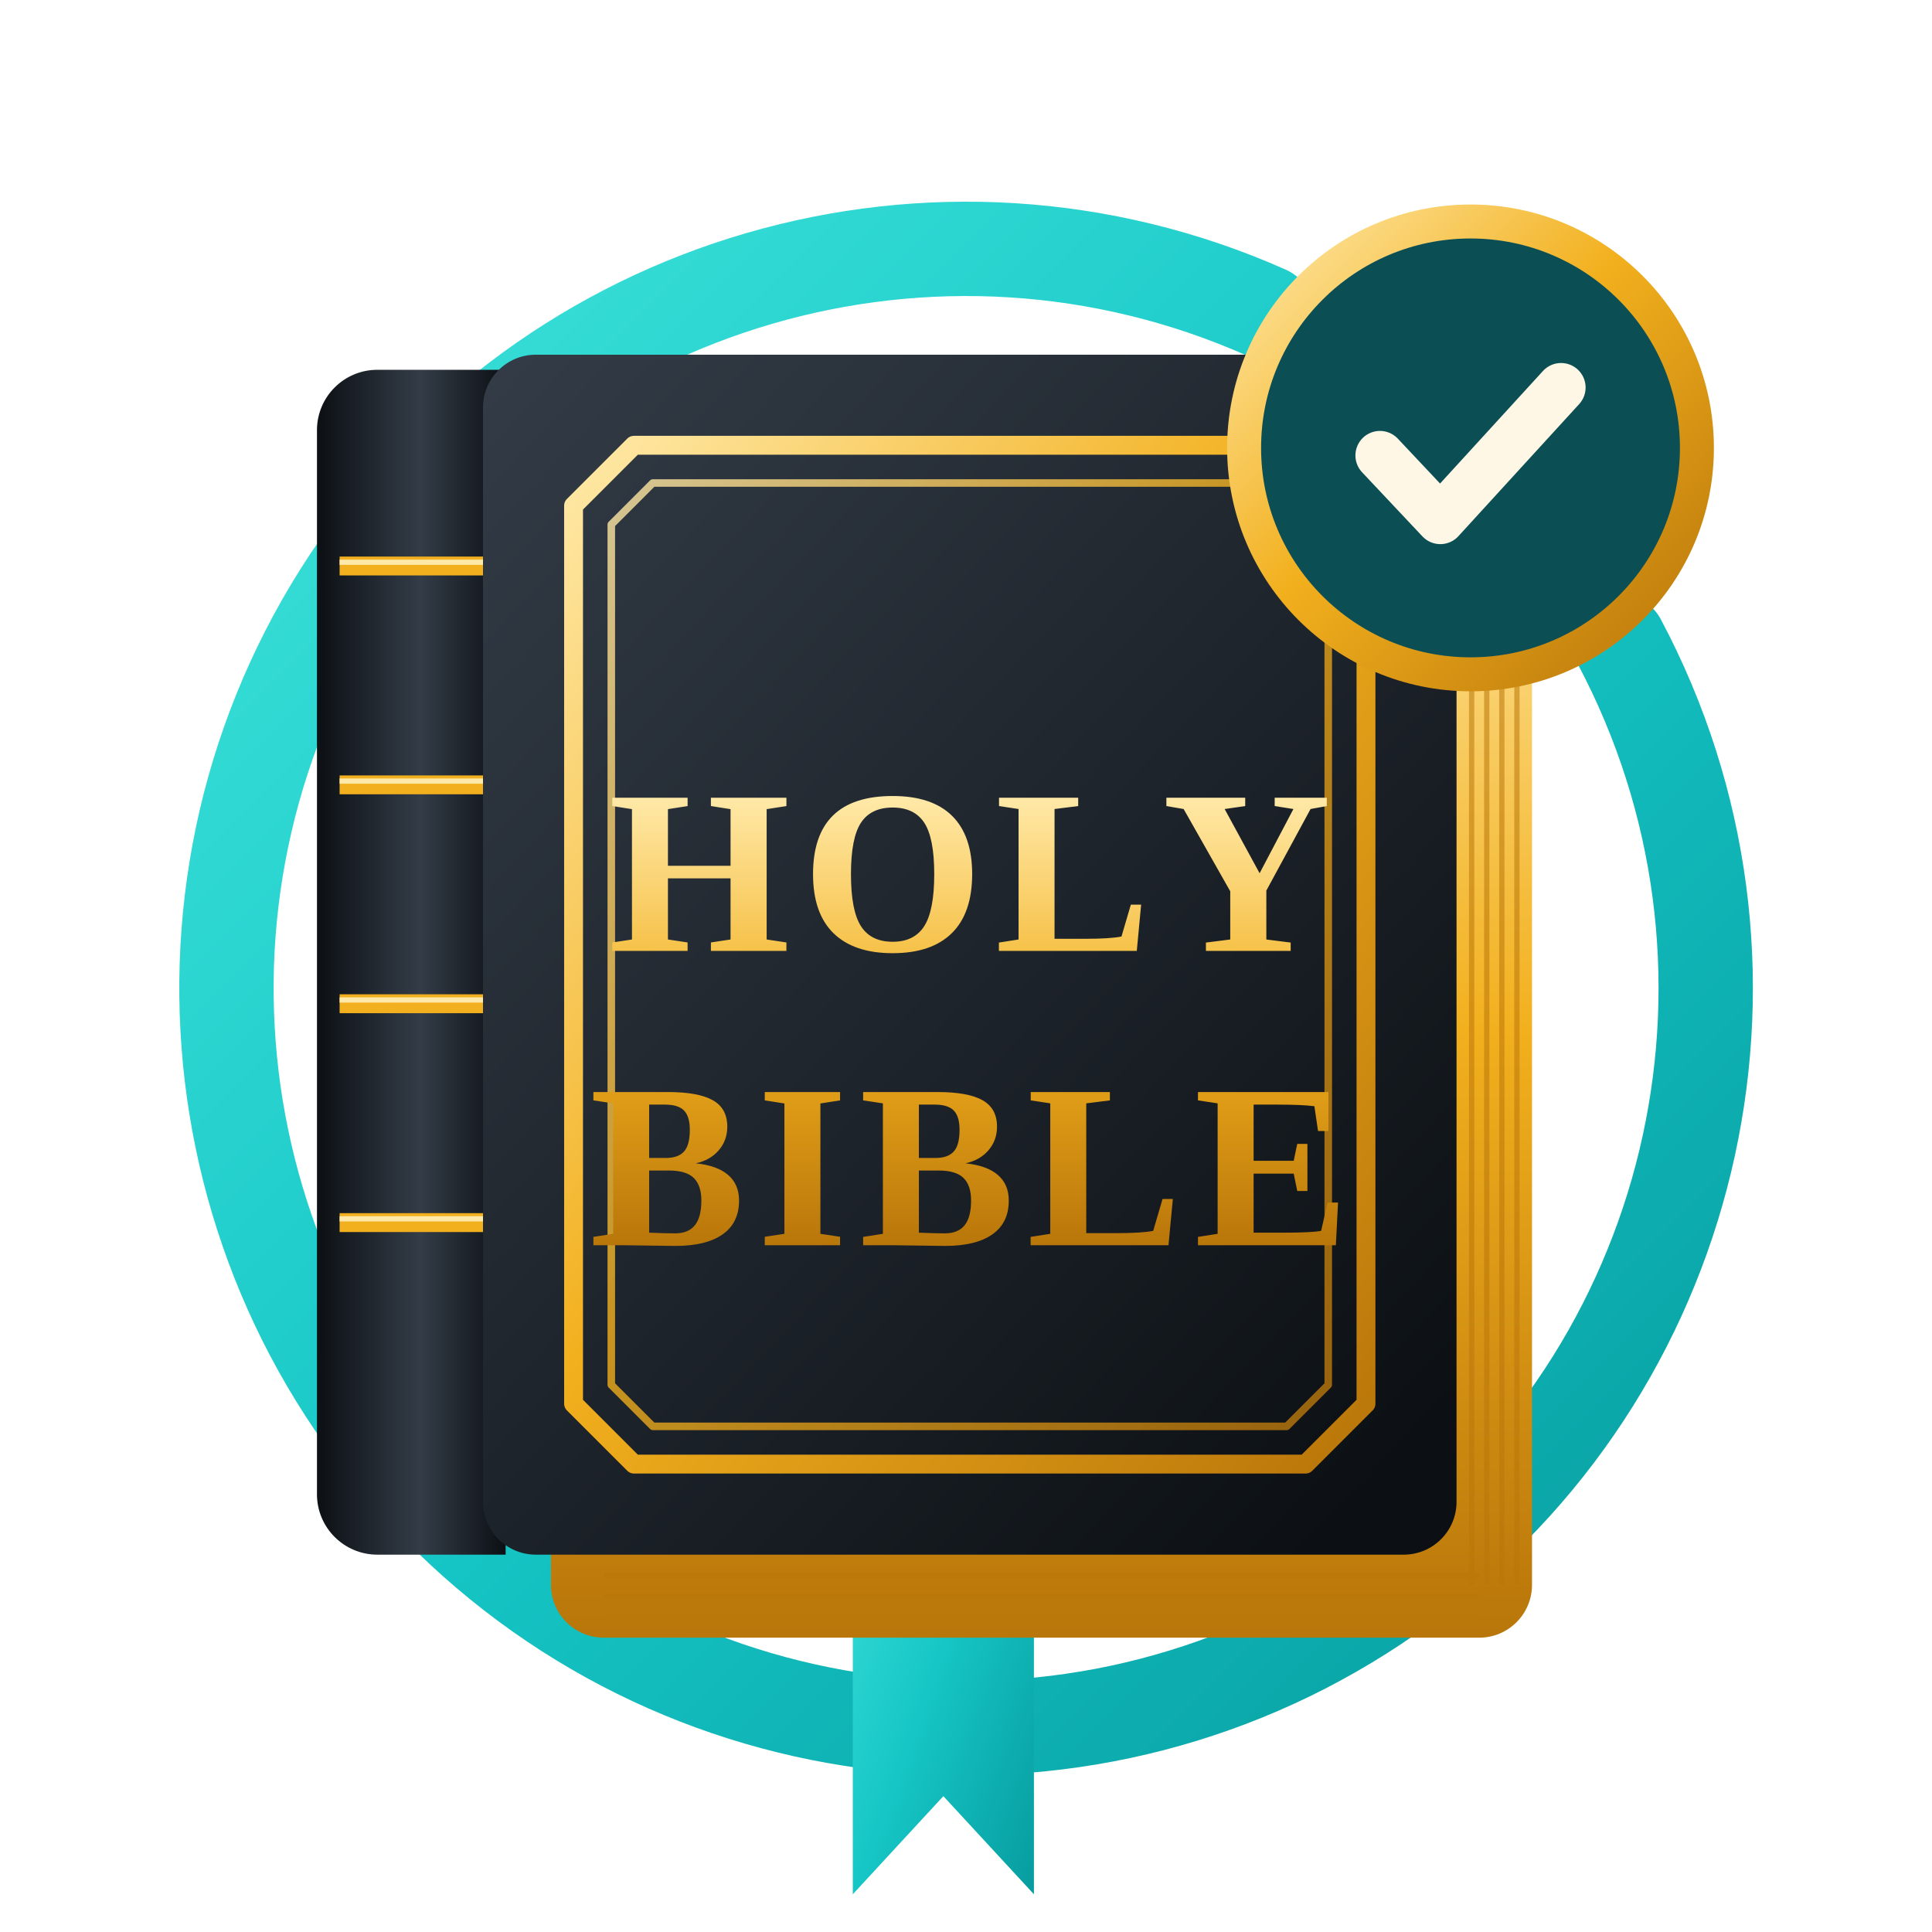
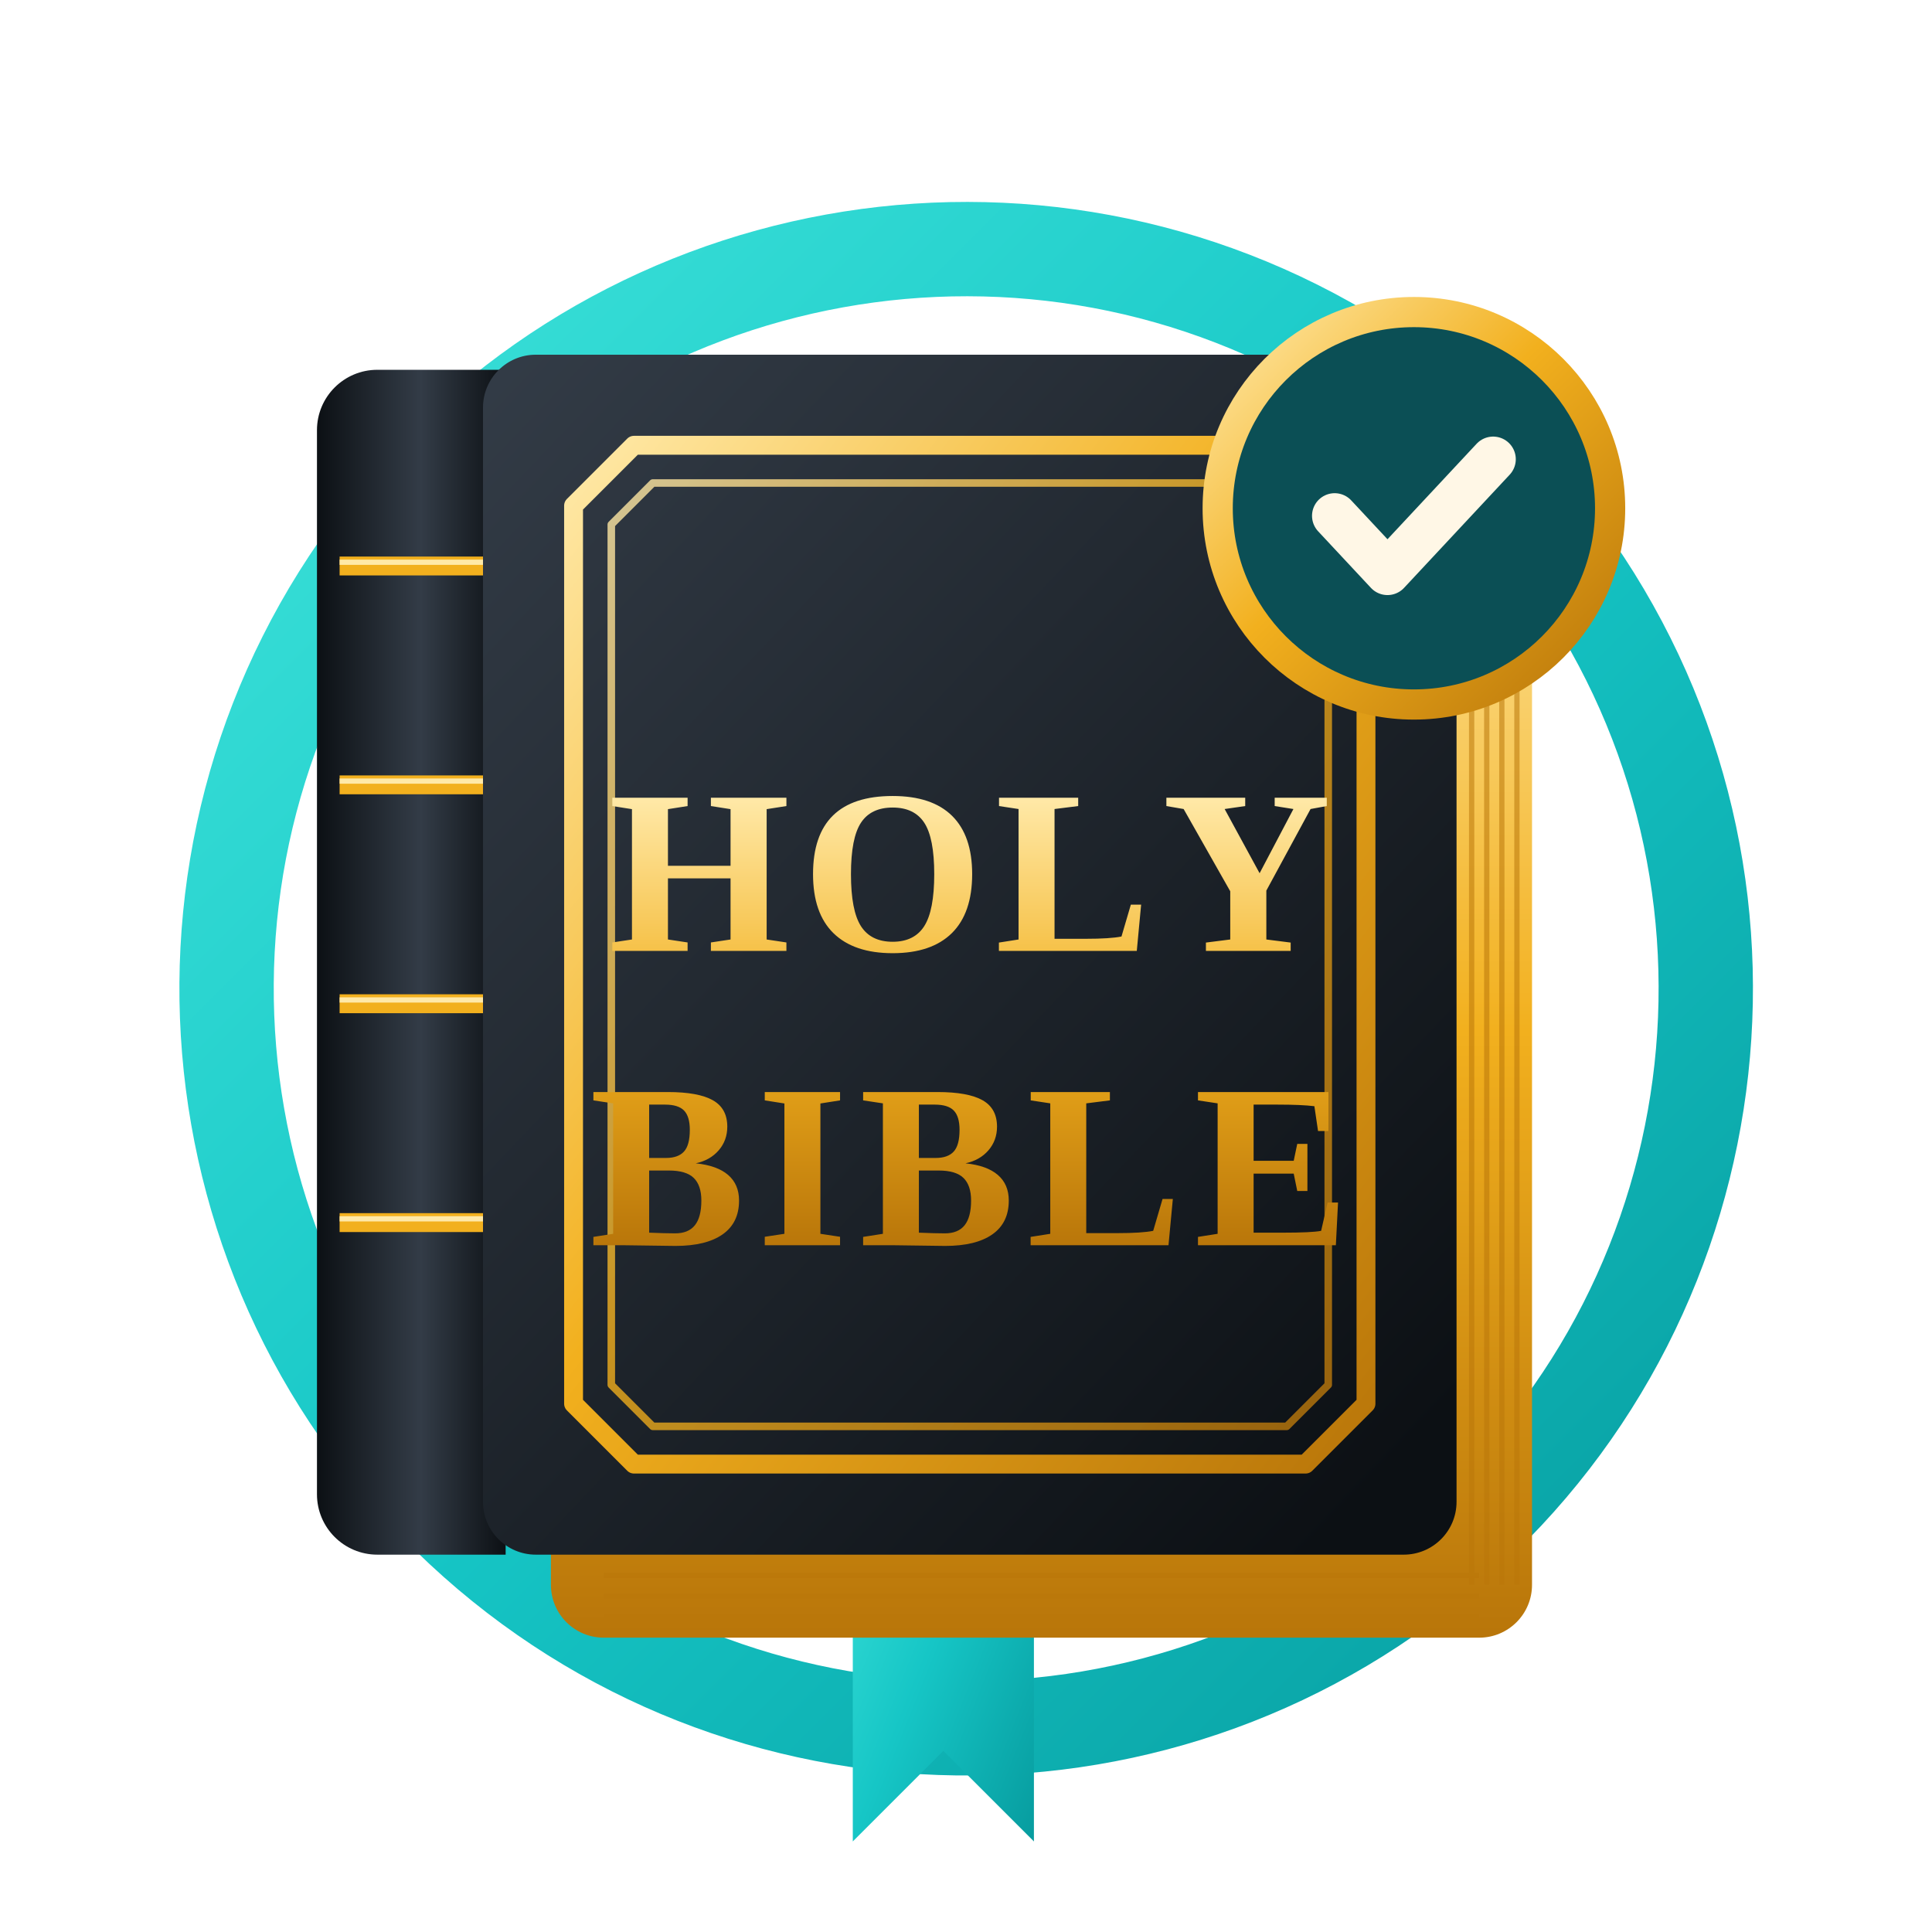
<svg xmlns="http://www.w3.org/2000/svg" viewBox="0 0 512 512" role="img" aria-label="Bible Progress">
  <defs>
    <linearGradient id="t" x1="0" y1="0" x2="1" y2="1">
      <stop offset="0" stop-color="#3FE3DA" />
      <stop offset=".5" stop-color="#16C6C6" />
      <stop offset="1" stop-color="#079C9F" />
    </linearGradient>
    <linearGradient id="g" x1="0" y1="0" x2="1" y2="1">
      <stop offset="0" stop-color="#FFE9A8" />
      <stop offset=".45" stop-color="#F2B01E" />
      <stop offset="1" stop-color="#B9760A" />
    </linearGradient>
    <linearGradient id="gv" x1="0" y1="0" x2="0" y2="1">
      <stop offset="0" stop-color="#FFE9A8" />
      <stop offset=".5" stop-color="#F2B01E" />
      <stop offset="1" stop-color="#B9760A" />
    </linearGradient>
    <linearGradient id="k" x1="0" y1="0" x2=".85" y2="1">
      <stop offset="0" stop-color="#333C47" />
      <stop offset="1" stop-color="#0C1014" />
    </linearGradient>
    <linearGradient id="ks" x1="0" y1="0" x2="1" y2="0">
      <stop offset="0" stop-color="#0C1014" />
      <stop offset=".55" stop-color="#333C47" />
      <stop offset="1" stop-color="#0C1014" />
    </linearGradient>
  </defs>
  <g fill="none" stroke-linecap="round" stroke-linejoin="round">
-     <path d="M335.7,82.9 A196,196 0 1 0 429.1,170" stroke="url(#t)" stroke-width="25" />
-     <path d="M226,368 H274 V502 L250,476 226,502 Z" fill="url(#t)" stroke="none" />
+     <path d="M359.9,95.8 A196,196 0 1 0 414.6,146.8" stroke="url(#t)" stroke-width="25" />
+     <path d="M226,368 H274 V488 L250,464 226,488 Z" fill="url(#t)" stroke="none" />
    <path d="M160,112 H392 A14,14 0 0 1 406,126 V420 A14,14 0 0 1 392,434 H160 A14,14 0 0 1 146,420 V126 A14,14 0 0 1 160,112 Z" fill="url(#gv)" stroke="none" />
    <g stroke="#B9760A" stroke-width="1.4" opacity=".55" stroke-linecap="butt">
      <path d="M390,118 V420" />
      <path d="M394,118 V420" />
      <path d="M398,118 V420" />
      <path d="M402,118 V420" />
      <path d="M160,417.5 H392" />
      <path d="M160,423 H392" />
      <path d="M160,428.5 H392" />
    </g>
    <path d="M100,98 H134 V412 H100 A16,16 0 0 1 84,396 V114 A16,16 0 0 1 100,98 Z" fill="url(#ks)" stroke="none" />
    <g stroke-linecap="butt">
      <path d="M90,150 H130" stroke="#F2B01E" stroke-width="5" />
      <path d="M90,149 H130" stroke="#FFE9A8" stroke-width="1.4" />
      <path d="M90,208 H130" stroke="#F2B01E" stroke-width="5" />
      <path d="M90,207 H130" stroke="#FFE9A8" stroke-width="1.4" />
      <path d="M90,266 H130" stroke="#F2B01E" stroke-width="5" />
      <path d="M90,265 H130" stroke="#FFE9A8" stroke-width="1.4" />
      <path d="M90,324 H130" stroke="#F2B01E" stroke-width="5" />
      <path d="M90,323 H130" stroke="#FFE9A8" stroke-width="1.4" />
    </g>
    <path d="M142,94 H372 A14,14 0 0 1 386,108 V398 A14,14 0 0 1 372,412 H142 A14,14 0 0 1 128,398 V108 A14,14 0 0 1 142,94 Z" fill="url(#k)" stroke="none" />
    <path d="M168,118 H346 L362,134 V372 L346,388 H168 L152,372 V134 Z" stroke="url(#g)" stroke-width="5" />
    <path d="M173,128 H341 L352,139 V367 L341,378 H173 L162,367 V139 Z" stroke="url(#g)" stroke-width="2" opacity=".8" />
    <path d="M162.27 252V249.76L167.477 248.973V214.431L162.27 213.613V211.403H182.22V213.613L177.013 214.431V229.446H193.603V214.431L188.396 213.613V211.403H208.407V213.613L203.169 214.431V248.973L208.407 249.76V252H188.396V249.76L193.603 248.973V232.776H177.013V248.973L182.22 249.76V252Z M225.514 231.656Q225.514 241.313 228.163 245.446Q230.812 249.578 236.564 249.578Q242.286 249.578 244.935 245.431Q247.583 241.283 247.583 231.656Q247.583 222.06 244.935 218.033Q242.286 214.007 236.564 214.007Q230.812 214.007 228.163 218.033Q225.514 222.06 225.514 231.656ZM215.463 231.656Q215.463 210.949 236.564 210.949Q246.978 210.949 252.306 216.202Q257.634 221.454 257.634 231.656Q257.634 241.979 252.246 247.292Q246.857 252.605 236.564 252.605Q226.301 252.605 220.882 247.308Q215.463 242.01 215.463 231.656Z M285.731 213.613 279.464 214.4V248.791H287.729Q294.177 248.791 297.205 248.186L299.687 239.739H302.412L301.261 252H264.721V249.79L269.928 248.973V214.4L264.751 213.613V211.403H285.731Z M335.594 236.016V248.973L342.042 249.79V252H319.58V249.79L326.028 248.973V236.197L313.676 214.4L309.105 213.613V211.403H329.994V213.613L324.544 214.4L333.808 231.414L342.769 214.4L337.804 213.613V211.403H351.609V213.613L347.31 214.4Z M182.809 299.424Q182.809 295.882 181.28 294.308Q179.751 292.733 176.24 292.733H172.032V306.871H176.482Q179.721 306.871 181.265 305.176Q182.809 303.48 182.809 299.424ZM185.867 318.163Q185.867 314.137 183.854 312.169Q181.84 310.201 177.269 310.201H172.032V326.67Q176.391 326.852 178.904 326.852Q182.446 326.852 184.156 324.702Q185.867 322.553 185.867 318.163ZM157.258 330V327.79L162.496 326.973V292.4L157.258 291.613V289.403H176.966Q185.049 289.403 188.894 291.568Q192.739 293.732 192.739 298.576Q192.739 302.209 190.468 304.843Q188.198 307.477 184.383 308.294Q190.044 308.869 192.951 311.367Q195.857 313.864 195.857 318.163Q195.857 324.066 191.498 327.124Q187.138 330.182 178.995 330.182L165.19 330Z M217.415 326.973 222.622 327.76V330H202.671V327.76L207.878 326.973V292.431L202.671 291.613V289.403H222.622V291.613L217.415 292.431Z M254.291 299.424Q254.291 295.882 252.762 294.308Q251.233 292.733 247.721 292.733H243.513V306.871H247.963Q251.203 306.871 252.747 305.176Q254.291 303.48 254.291 299.424ZM257.348 318.163Q257.348 314.137 255.335 312.169Q253.322 310.201 248.75 310.201H243.513V326.67Q247.873 326.852 250.385 326.852Q253.927 326.852 255.638 324.702Q257.348 322.553 257.348 318.163ZM228.74 330V327.79L233.977 326.973V292.4L228.74 291.613V289.403H248.448Q256.531 289.403 260.375 291.568Q264.22 293.732 264.22 298.576Q264.22 302.209 261.95 304.843Q259.679 307.477 255.865 308.294Q261.526 308.869 264.432 311.367Q267.338 313.864 267.338 318.163Q267.338 324.066 262.979 327.124Q258.62 330.182 250.476 330.182L236.671 330Z M294.133 291.613 287.867 292.4V326.791H296.131Q302.58 326.791 305.607 326.186L308.089 317.739H310.814L309.664 330H273.124V327.79L278.331 326.973V292.4L273.154 291.613V289.403H294.133Z M317.477 327.79 322.684 326.973V292.4L317.477 291.613V289.403H352.049V299.727H349.294L348.326 293.157Q344.935 292.733 338.517 292.733H332.22V307.628H342.846L343.785 303.147H346.479V315.62H343.785L342.846 311.019H332.22V326.67H339.879Q347.69 326.67 350.112 326.186L351.837 318.678H354.592L354.017 330H317.477Z" fill="url(#gv)" stroke="none" />
-     <circle cx="389.7" cy="118.7" r="60" fill="#0B4F55" stroke="url(#g)" stroke-width="9" />
-     <path d="M365.7,120.7 l16,17 l32,-35" stroke="#FFF7E6" stroke-width="13" />
+     <circle cx="374.7" cy="134.7" r="52" fill="#0B4F55" stroke="url(#g)" stroke-width="8" />
+     <path d="M353.7,136.7 l14,15 l28,-30" stroke="#FFF7E6" stroke-width="12" />
  </g>
</svg>
